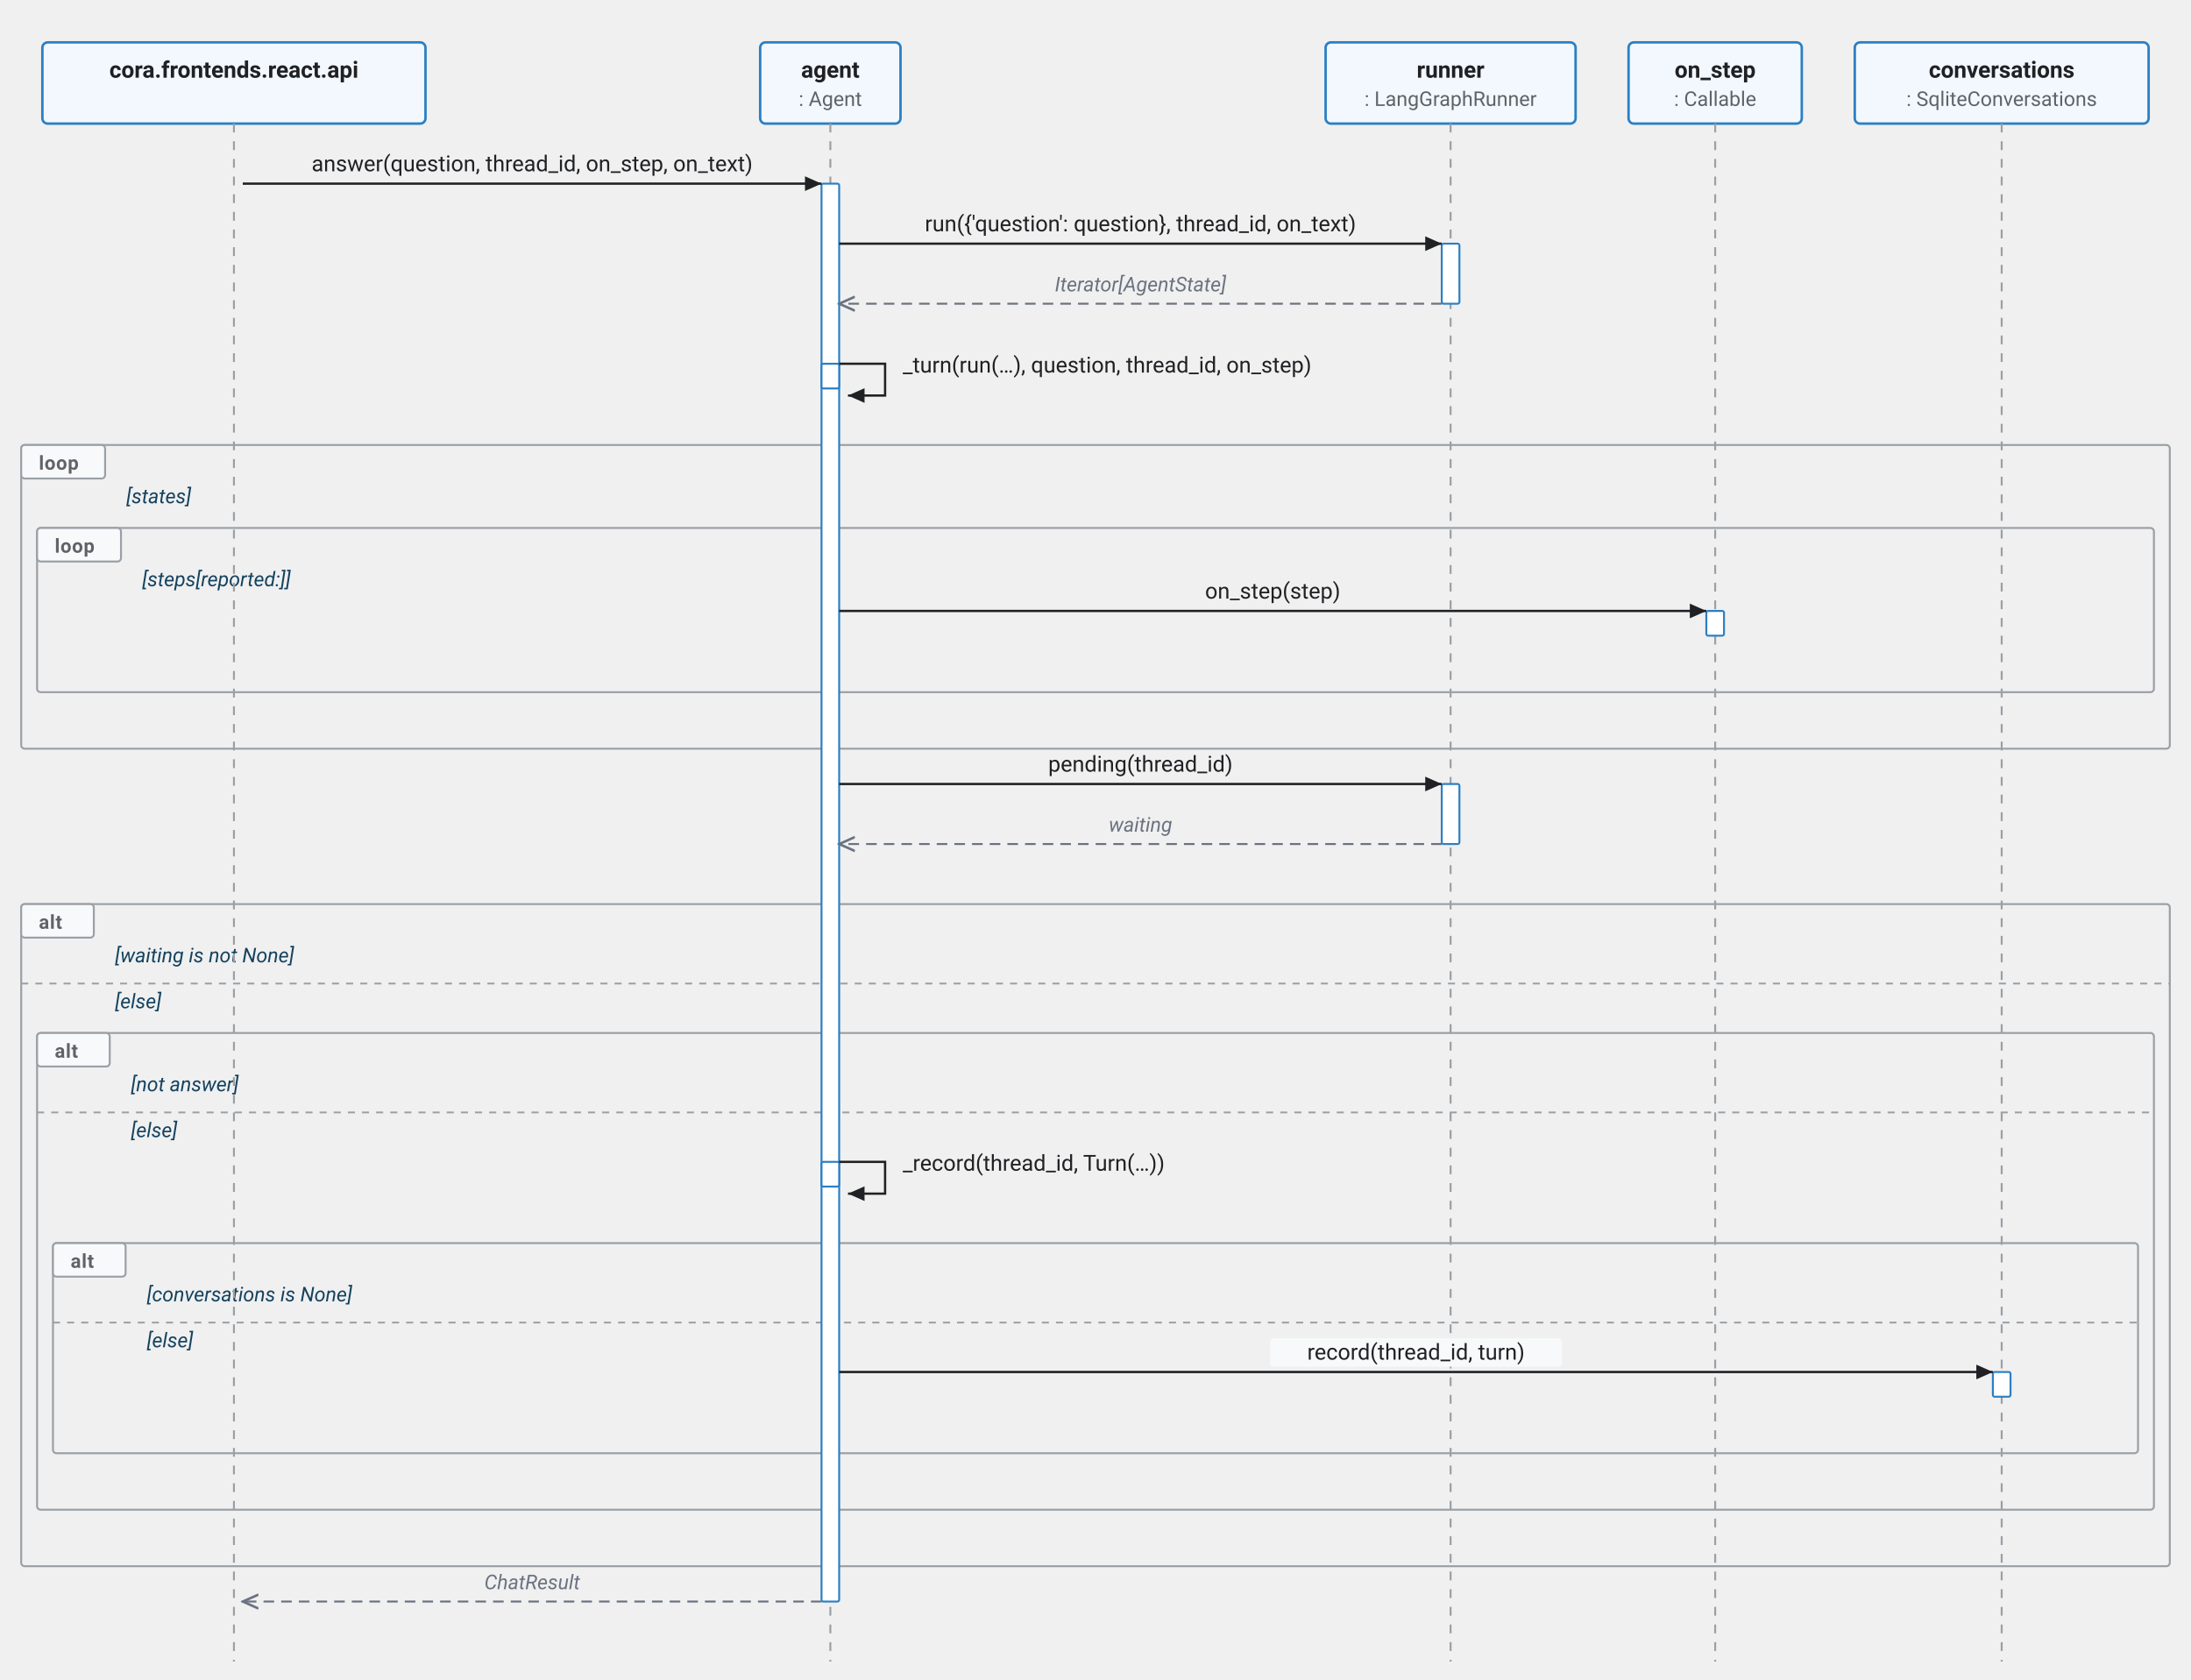
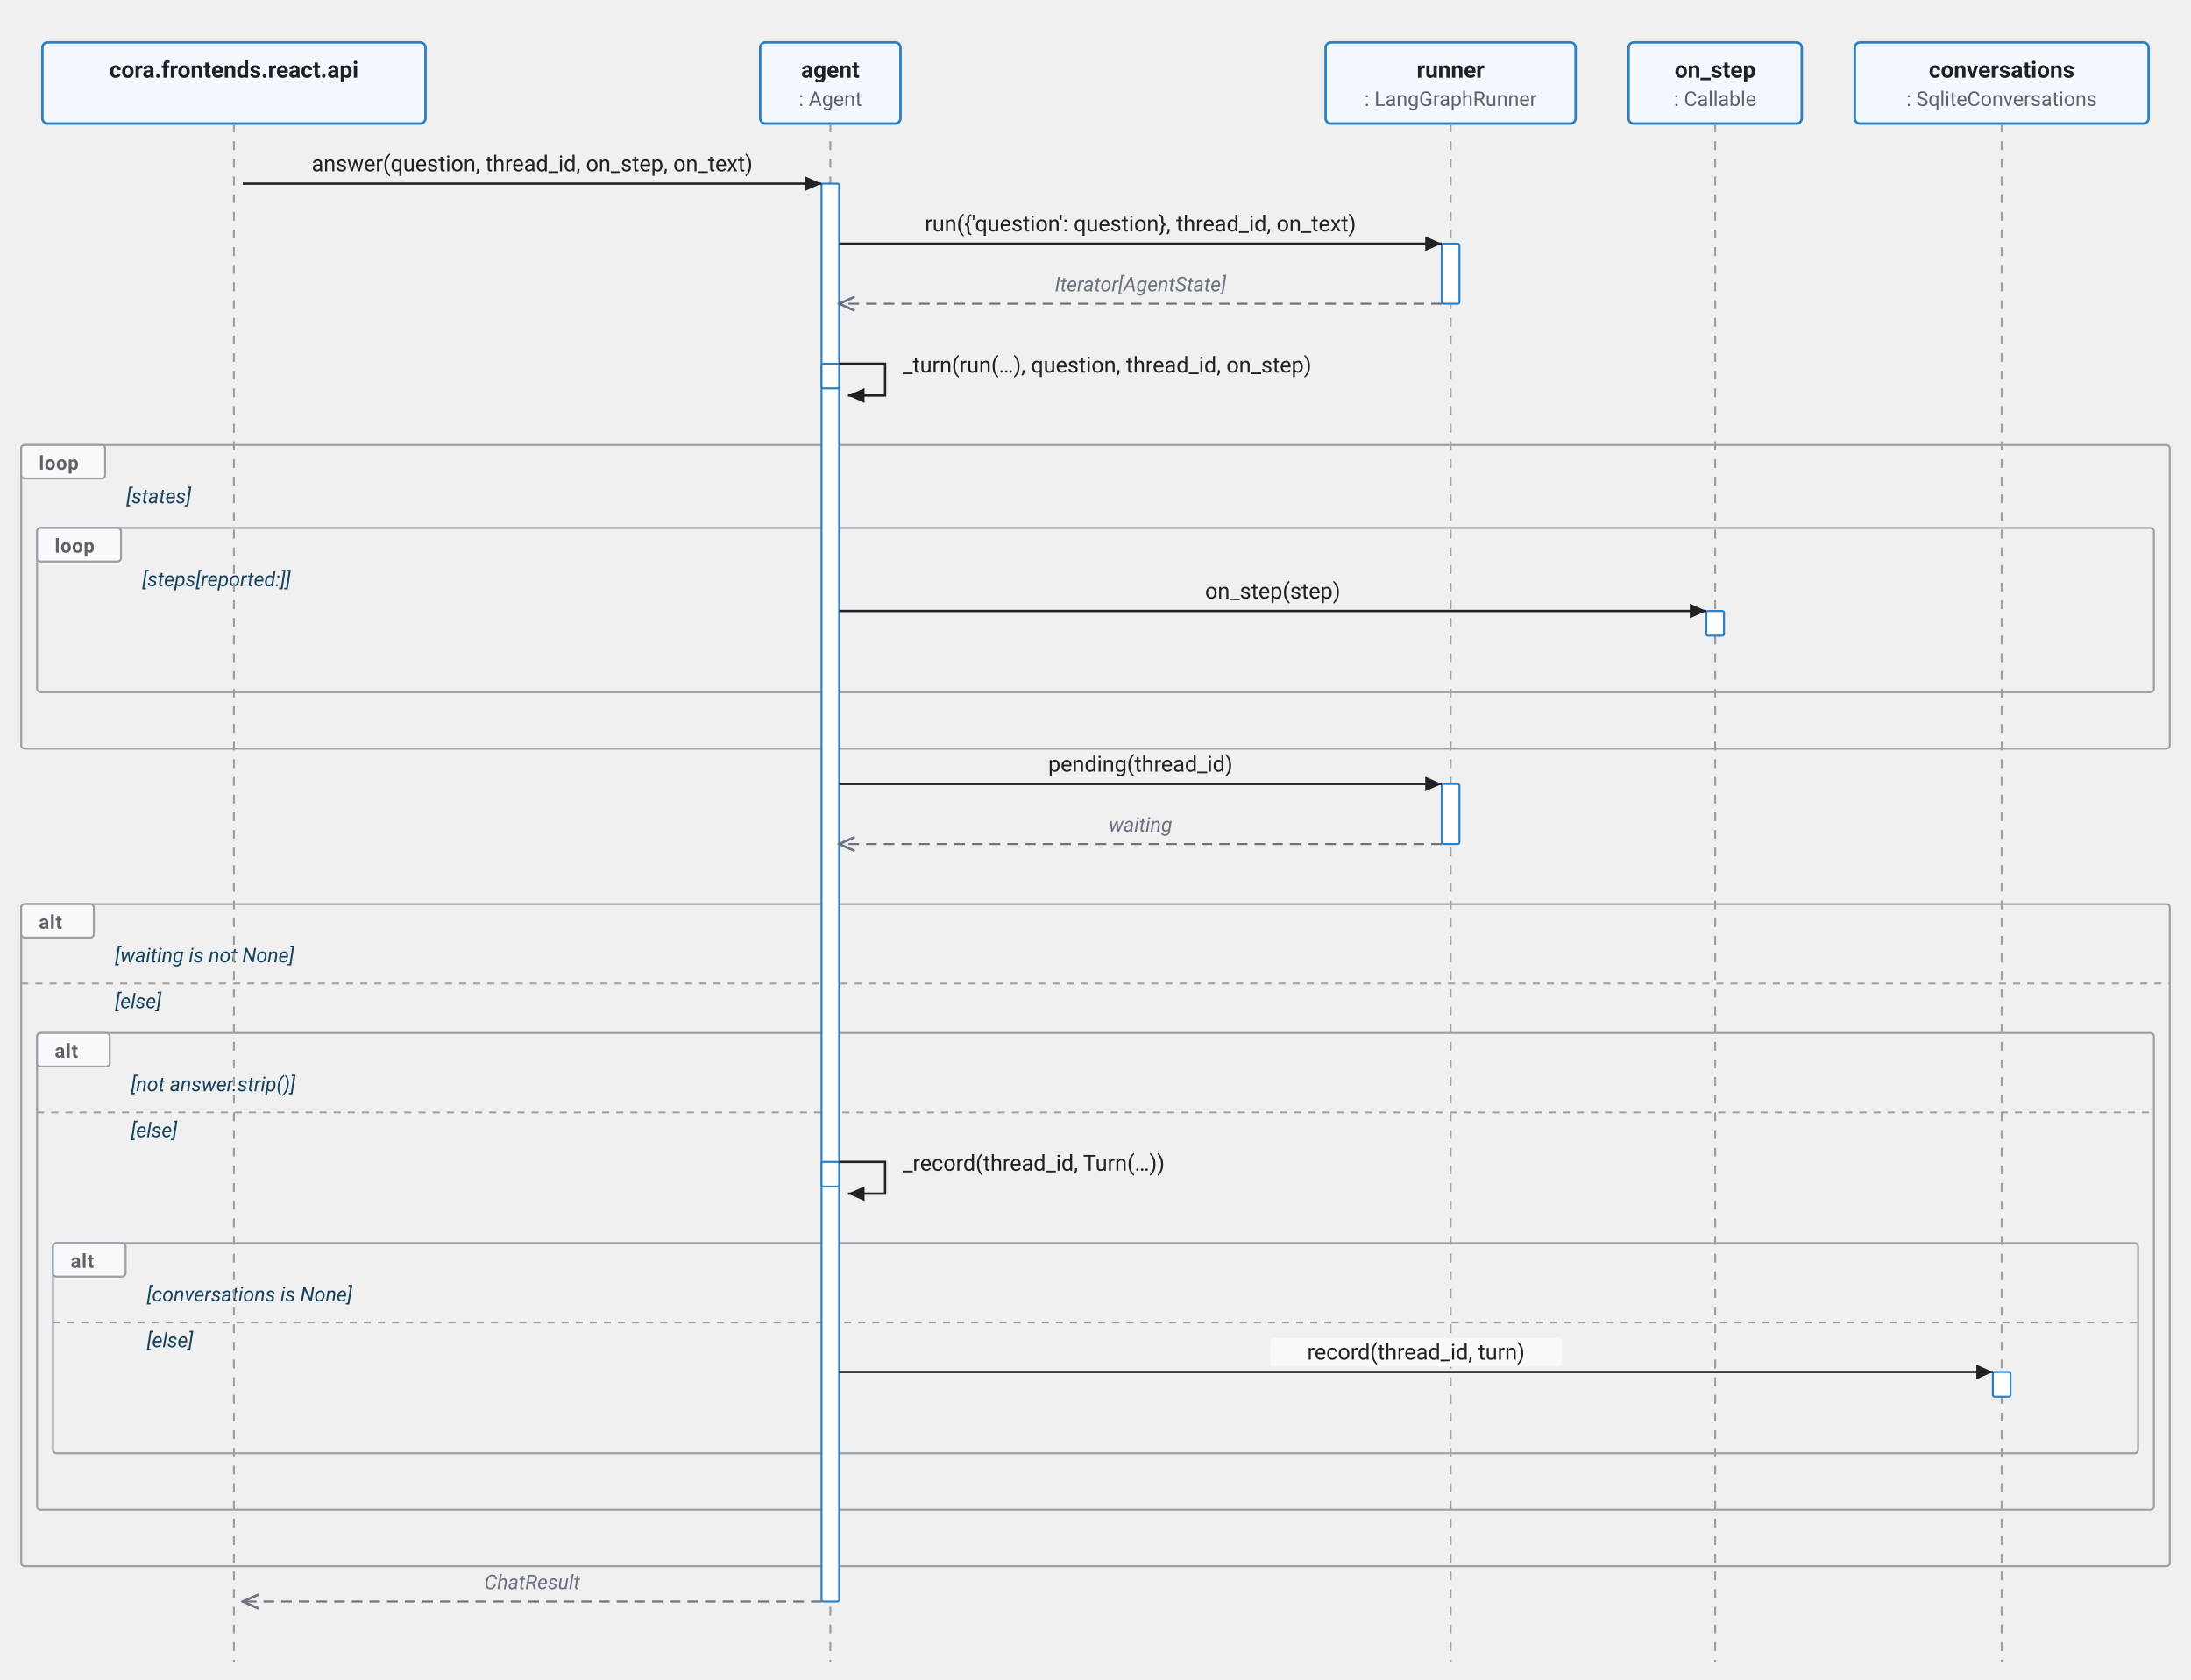
<svg xmlns="http://www.w3.org/2000/svg" viewBox="0 0 1240.78 951" width="1240.78" height="951" role="img" aria-label="A UML sequence diagram of turn: 7 messages between cora.frontends.react.api, agent: Agent, runner: LangGraphRunner, on_step: Callable, conversations: SqliteConversations. Generated by scripts/gen_session_maps.py.">
  <style>
    text { font: 13px/1.4 -apple-system, "Segoe UI", Roboto, sans-serif; fill: #202124 }
    .role { font-weight: 600 }
    .kind { font-size: 11.5px; fill: #5f6368 }
    .head { fill: #f2f8fd; stroke: #2b7fc4; stroke-width: 1.4 }
    .life { stroke: #9aa0a6; stroke-width: 1.1; stroke-dasharray: 5 5 }
    .bar { fill: #ffffff; stroke: #2b7fc4; stroke-width: 1.1 }
    .send { stroke: #202124; stroke-width: 1.3; fill: none; marker-end: url(#sent) }
    .back { stroke: #6b7280; stroke-width: 1.1; fill: none;
            stroke-dasharray: 6 4; marker-end: url(#answered) }
    .said { font-size: 12.5px }
    .sheet { fill: #f8f9fa; stroke: none }
    .answer { font-size: 11.5px; fill: #6b7280; font-style: italic }
    .frame { fill: none; stroke: #9aa0a6; stroke-width: 1.1 }
    .tab { fill: #f8f9fa; stroke: #9aa0a6; stroke-width: 1.1 }
    .operator { font-size: 11px; font-weight: 600; fill: #5f6368;
                letter-spacing: .03em }
    .guard { font-size: 11.5px; fill: #14425f; font-style: italic }
    .split { stroke: #9aa0a6; stroke-width: 1; stroke-dasharray: 4 4; fill: none }
    @media (prefers-color-scheme: dark) {
      text { fill: #e8eaed }
      .kind { fill: #9aa0a6 }
      .head { fill: #10283a; stroke: #6fb6ea }
      .bar { fill: #303134; stroke: #6fb6ea }
      .send { stroke: #e8eaed }
      .sheet { fill: #2b2c2f }
      .back { stroke: #bdc1c6 }
      .answer { fill: #bdc1c6 }
      .frame, .split { stroke: #bdc1c6 }
      .tab { fill: #2b2c2f; stroke: #bdc1c6 }
      .operator { fill: #bdc1c6 }
      .guard { fill: #cfe6f7 }
    }
  </style>
  <defs>
    <marker id="sent" viewBox="0 0 10 10" refX="9" refY="5" markerWidth="8" markerHeight="8" orient="auto-start-reverse">
      <path d="M 0 1 L 9 5 L 0 9 z" fill="context-stroke" />
    </marker>
    <marker id="answered" viewBox="0 0 10 10" refX="9" refY="5" markerWidth="9" markerHeight="9" orient="auto-start-reverse">
      <path d="M 0 1 L 9 5 L 0 9" fill="none" stroke="context-stroke" stroke-width="1.4" />
    </marker>
  </defs>
  <rect x="21" y="299" width="1198.78" height="93" rx="2" class="frame" />
  <rect x="21" y="299" width="47.52" height="19" rx="2" class="tab" />
  <text x="31" y="313" class="operator" text-anchor="start">loop</text>
  <text x="80.52" y="332" class="guard" text-anchor="start">[steps[reported:]]</text>
  <rect x="12" y="252" width="1216.78" height="172" rx="2" class="frame" />
  <rect x="12" y="252" width="47.52" height="19" rx="2" class="tab" />
  <text x="22" y="266" class="operator" text-anchor="start">loop</text>
  <text x="71.52" y="285" class="guard" text-anchor="start">[states]</text>
  <rect x="30" y="704" width="1180.78" height="119" rx="2" class="frame" />
  <rect x="30" y="704" width="41.14" height="19" rx="2" class="tab" />
  <text x="40" y="718" class="operator" text-anchor="start">alt</text>
  <text x="83.14" y="737" class="guard" text-anchor="start">[conversations is None]</text>
  <path d="M 30 749 L 1210.78 749" class="split" />
  <text x="83.14" y="763" class="guard" text-anchor="start">[else]</text>
  <rect x="21" y="585" width="1198.78" height="270" rx="2" class="frame" />
  <rect x="21" y="585" width="41.14" height="19" rx="2" class="tab" />
  <text x="31" y="599" class="operator" text-anchor="start">alt</text>
-   <text x="74.14" y="618" class="guard" text-anchor="start">[not answer]</text>
+   <text x="74.14" y="618" class="guard" text-anchor="start">[not answer.strip()]</text>
  <path d="M 21 630 L 1219.78 630" class="split" />
  <text x="74.14" y="644" class="guard" text-anchor="start">[else]</text>
  <rect x="12" y="512" width="1216.78" height="375" rx="2" class="frame" />
  <rect x="12" y="512" width="41.14" height="19" rx="2" class="tab" />
  <text x="22" y="526" class="operator" text-anchor="start">alt</text>
  <text x="65.14" y="545" class="guard" text-anchor="start">[waiting is not None]</text>
  <path d="M 12 557 L 1228.78 557" class="split" />
  <text x="65.14" y="571" class="guard" text-anchor="start">[else]</text>
  <rect x="24" y="24" width="216.96" height="46" rx="3" class="head" />
  <text x="132.48" y="44" class="role" text-anchor="middle">cora.frontends.react.api</text>
  <path d="M 132.48 70 L 132.48 941" class="life" />
  <rect x="430.495" y="24" width="79.47" height="46" rx="3" class="head" />
  <text x="470.23" y="44" class="role" text-anchor="middle">agent</text>
  <text x="470.23" y="60" class="kind" text-anchor="middle">: Agent</text>
  <path d="M 470.23 70 L 470.23 941" class="life" />
  <rect x="750.695" y="24" width="141.57" height="46" rx="3" class="head" />
  <text x="821.48" y="44" class="role" text-anchor="middle">runner</text>
  <text x="821.48" y="60" class="kind" text-anchor="middle">: LangGraphRunner</text>
  <path d="M 821.48 70 L 821.48 941" class="life" />
  <rect x="922.265" y="24" width="98.1" height="46" rx="3" class="head" />
  <text x="971.315" y="44" class="role" text-anchor="middle">on_step</text>
  <text x="971.315" y="60" class="kind" text-anchor="middle">: Callable</text>
  <path d="M 971.315 70 L 971.315 941" class="life" />
  <rect x="1050.37" y="24" width="166.41" height="46" rx="3" class="head" />
  <text x="1133.57" y="44" class="role" text-anchor="middle">conversations</text>
  <text x="1133.57" y="60" class="kind" text-anchor="middle">: SqliteConversations</text>
  <path d="M 1133.57 70 L 1133.57 941" class="life" />
  <rect x="816.48" y="138" width="10" height="34" rx="1" class="bar" />
  <rect x="816.48" y="444" width="10" height="34" rx="1" class="bar" />
  <rect x="465.23" y="104" width="10" height="803" rx="1" class="bar" />
  <rect x="465.23" y="206" width="10" height="14" rx="1" class="bar" />
  <rect x="966.315" y="346" width="10" height="14" rx="1" class="bar" />
  <rect x="465.23" y="658" width="10" height="14" rx="1" class="bar" />
  <rect x="1128.57" y="777" width="10" height="14" rx="1" class="bar" />
  <path d="M 137.48 104 L 465.23 104" class="send" />
  <text x="301.355" y="97" class="said" text-anchor="middle">answer(question, thread_id, on_step, on_text)</text>
  <path d="M 475.23 138 L 816.48 138" class="send" />
  <text x="645.855" y="131" class="said" text-anchor="middle">run({'question': question}, thread_id, on_text)</text>
  <path d="M 816.48 172 L 475.23 172" class="back" />
  <text x="645.855" y="165" class="answer" text-anchor="middle">Iterator[AgentState]</text>
  <path d="M 475.23 206 L 501.23 206 L 501.23 224 L 480.23 224" class="send" />
  <text x="511.23" y="211" class="said" text-anchor="start">_turn(run(…), question, thread_id, on_step)</text>
  <path d="M 475.23 346 L 966.315 346" class="send" />
  <text x="720.773" y="339" class="said" text-anchor="middle">on_step(step)</text>
  <path d="M 475.23 444 L 816.48 444" class="send" />
  <text x="645.855" y="437" class="said" text-anchor="middle">pending(thread_id)</text>
  <path d="M 816.48 478 L 475.23 478" class="back" />
  <text x="645.855" y="471" class="answer" text-anchor="middle">waiting</text>
  <path d="M 475.23 658 L 501.23 658 L 501.23 676 L 480.23 676" class="send" />
  <text x="511.23" y="663" class="said" text-anchor="start">_record(thread_id, Turn(…))</text>
  <path d="M 475.23 777 L 1128.57 777" class="send" />
  <rect x="719.275" y="758" width="165.25" height="16" rx="2" class="sheet" />
  <text x="801.9" y="770" class="said" text-anchor="middle">record(thread_id, turn)</text>
  <path d="M 465.23 907 L 137.48 907" class="back" />
  <text x="301.355" y="900" class="answer" text-anchor="middle">ChatResult</text>
</svg>
